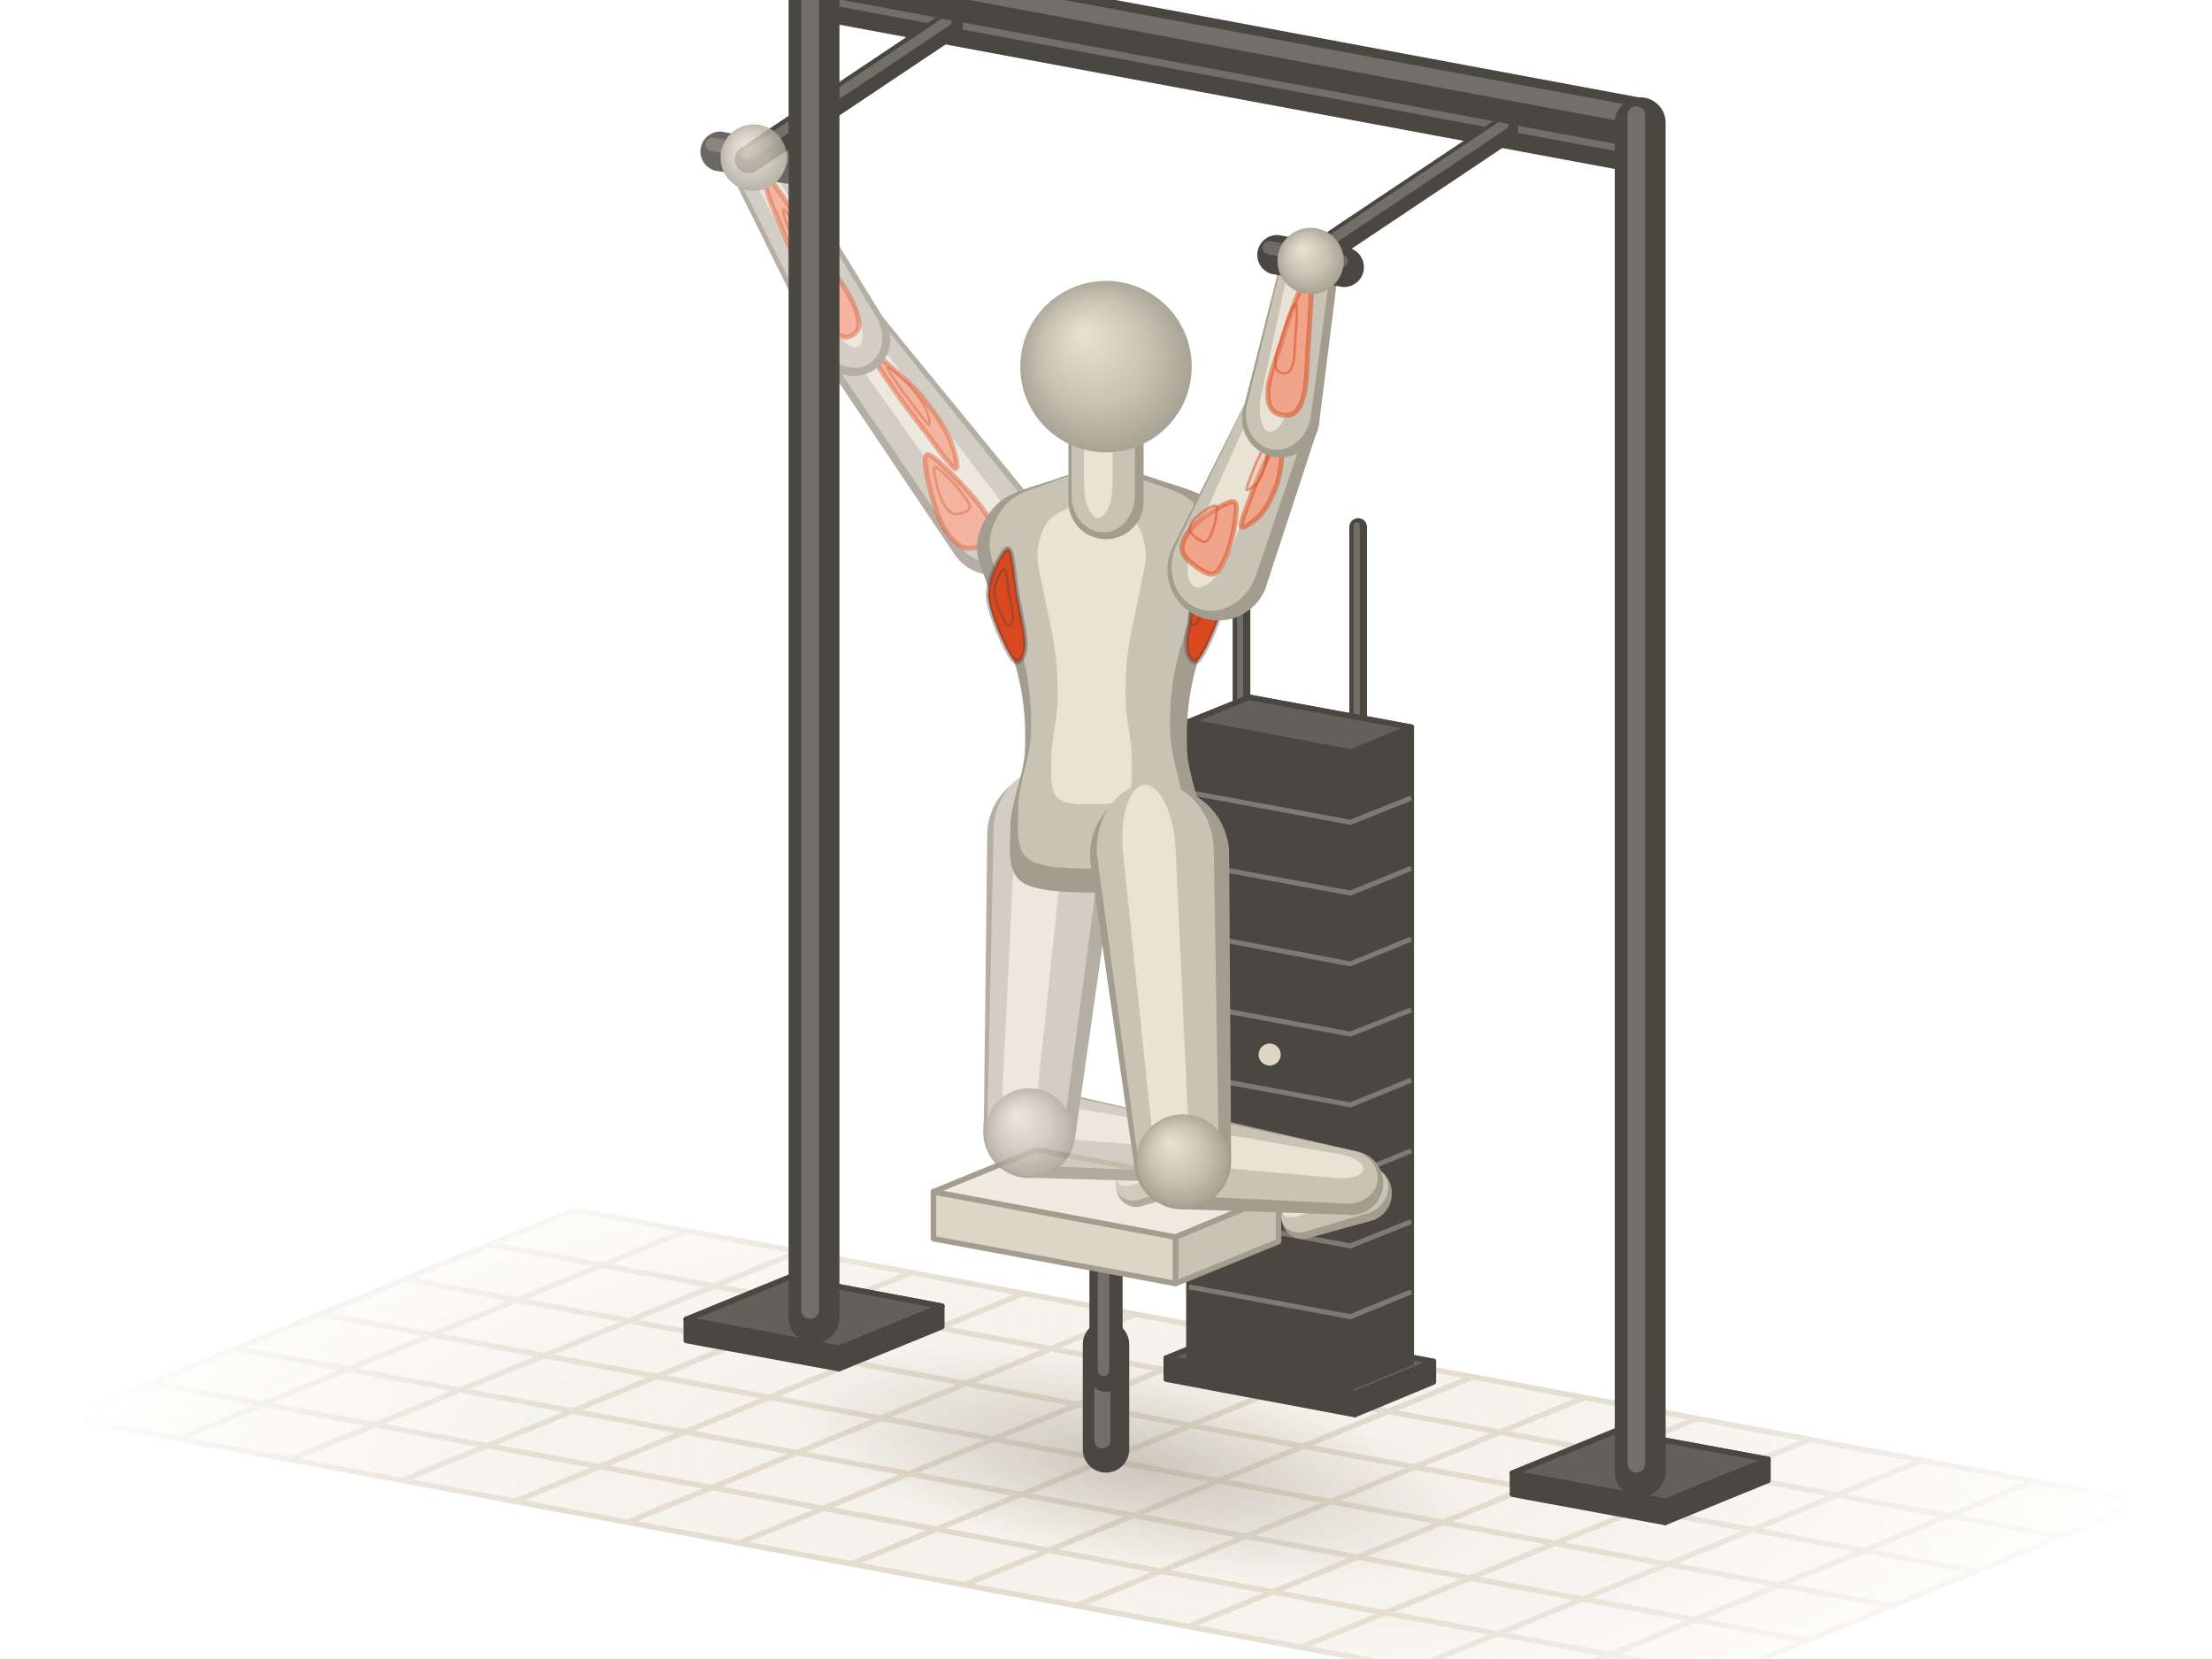
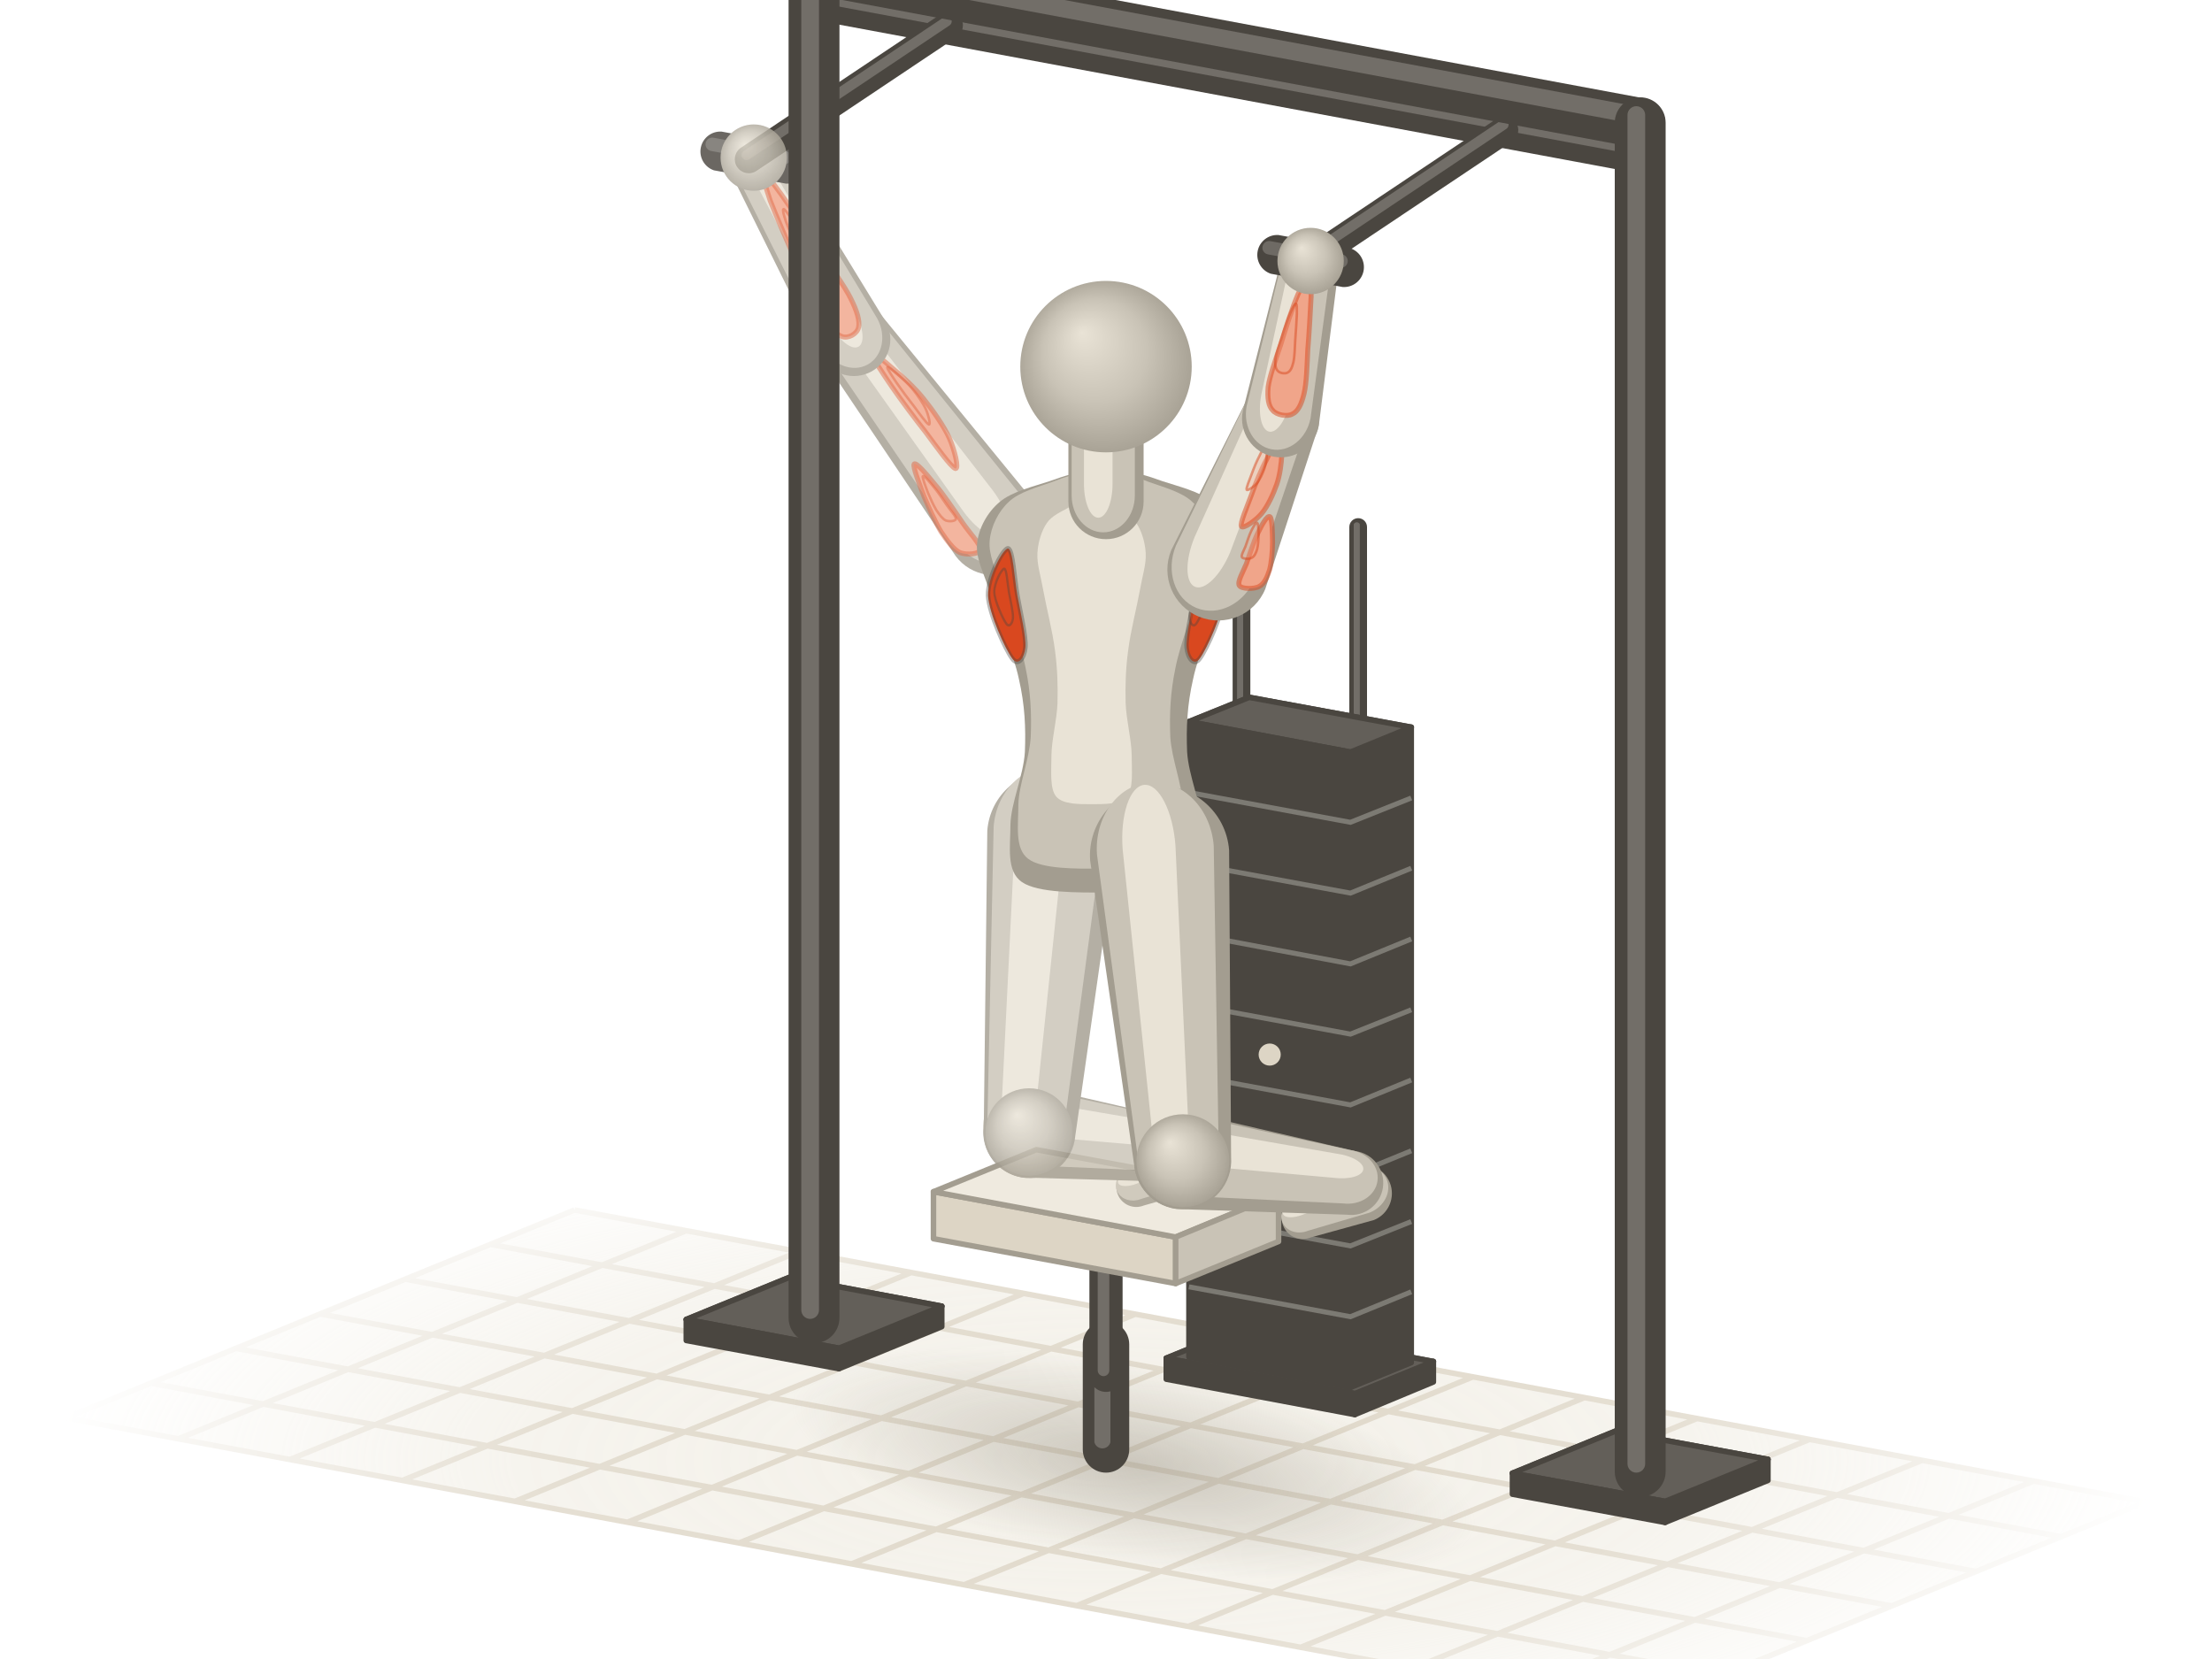
<svg xmlns="http://www.w3.org/2000/svg" viewBox="0 0 400 300">
  <defs>
    <radialGradient id="au-sph" cx=".5" cy=".5" r=".55" fx=".36" fy=".3">
      <stop offset="0" stop-color="#e9e3d6" />
      <stop offset=".55" stop-color="#c9c3b6" />
      <stop offset="1" stop-color="#a39d90" />
    </radialGradient>
    <path id="aus0" d="M-8.5 0C-8.5 5.6 -8.6 13.7 -6.6 16.9C-4.6 20.1 -0.2 19.2 3.8 19.2C7.7 19.1 12.6 16.6 16.9 16.3C21.3 16.1 25.4 16.3 30.1 17.5C34.8 18.6 41.1 21.7 45.2 23.1C49.3 24.5 51.8 26.2 54.6 25.9C57.4 25.6 60.3 23.8 62.1 21.4C64 19 65 14.3 65.9 11.3C66.9 8.3 67.5 5.8 67.8 3.4C68.1 0.9 68.1 -0.9 67.8 -3.4C67.5 -5.8 66.9 -8.3 65.9 -11.3C65 -14.3 64 -19 62.1 -21.4C60.3 -23.8 57.4 -25.6 54.6 -25.9C51.8 -26.2 49.3 -24.5 45.2 -23.1C41.1 -21.7 34.8 -18.6 30.1 -17.5C25.4 -16.3 21.3 -16.1 16.9 -16.3C12.6 -16.6 7.7 -19.1 3.8 -19.2C-0.2 -19.2 -4.6 -20.1 -6.6 -16.9C-8.6 -13.7 -8.5 -5.6 -8.5 0Z" />
    <path id="aus3" d="M0 8.6L42.4 6.6A6.6 6.6 0 0 0 42.4 -6.6L0 -8.6A8.6 8.6 0 0 0 0 8.6Z" />
    <path id="aus6" d="M0 6.6L37.6 4.9A4.9 4.9 0 0 0 37.6 -4.9L0 -6.6A6.6 6.6 0 0 0 0 6.6Z" />
    <path id="aus8" d="M0 11.8L53.8 8.3A8.3 8.3 0 0 0 53.8 -8.3L0 -11.8A11.8 11.8 0 0 0 0 11.8Z" />
    <path id="aus9" d="M0 8.3L28.3 5.5A5.5 5.5 0 0 0 28.3 -5.5L0 -8.3A8.3 8.3 0 0 0 0 8.3Z" />
    <path id="aus10" d="M0 4.9L11.8 3.6A3.6 3.6 0 0 0 11.8 -3.6L0 -4.9A4.9 4.9 0 0 0 0 4.9Z" />
    <path id="aus11" d="M0 9.2L29.5 7A7 7 0 0 0 29.5 -7L0 -9.2A9.2 9.2 0 0 0 0 9.2Z" />
    <path id="aus14" d="M0 7L29.1 5.2A5.2 5.2 0 0 0 29.1 -5.2L0 -7A7 7 0 0 0 0 7Z" />
    <path id="aus16" d="M0 12.6L55.3 8.8A8.8 8.8 0 0 0 55.3 -8.8L0 -12.6A12.6 12.6 0 0 0 0 12.6Z" />
    <path id="aus17" d="M0 8.8L30.7 5.8A5.8 5.8 0 0 0 30.7 -5.8L0 -8.8A8.8 8.8 0 0 0 0 8.8Z" />
    <path id="aus18" d="M0 5.2L11.8 3.8A3.8 3.8 0 0 0 11.8 -3.8L0 -5.2A5.2 5.2 0 0 0 0 5.2Z" />
    <path id="aus19" d="M0 6.8L11.3 6.8A6.8 6.8 0 0 0 11.3 -6.8L0 -6.8A6.8 6.8 0 0 0 0 6.8Z" />
    <radialGradient id="au-fade" gradientUnits="userSpaceOnUse" cx="200" cy="264" r="190" gradientTransform="translate(200 264) scale(1 .32) translate(-200 -264)">
      <stop offset="0" stop-color="#fff" />
      <stop offset=".55" stop-color="#fff" stop-opacity=".75" />
      <stop offset="1" stop-color="#fff" stop-opacity="0" />
    </radialGradient>
    <mask id="au-gm" maskUnits="userSpaceOnUse" x="0" y="0" width="400" height="300">
      <rect width="400" height="300" fill="url(#au-fade)" />
    </mask>
    <radialGradient id="au-shd">
      <stop offset="0" stop-color="#a39d90" stop-opacity=".5" />
      <stop offset=".55" stop-color="#a39d90" stop-opacity=".22" />
      <stop offset="1" stop-color="#a39d90" stop-opacity="0" />
    </radialGradient>
  </defs>
  <g mask="url(#au-gm)">
    <path d="M103.9 218.8L388.1 271.6L296.1 309.2L11.9 256.4Z" fill="#efeadf" fill-opacity=".7" />
    <path d="M103.9 218.8L11.9 256.4M124.2 222.5L32.2 260.2M144.5 226.3L52.5 263.9M164.8 230.1L72.8 267.7M185.1 233.9L93.1 271.5M205.4 237.6L113.4 275.3M225.7 241.4L133.7 279M246 245.2L154 282.8M266.3 249L174.3 286.6M286.6 252.7L194.6 290.4M306.9 256.5L214.9 294.1M327.2 260.3L235.2 297.9M347.5 264.1L255.5 301.7M367.8 267.8L275.8 305.5M388.1 271.6L296.1 309.2M103.9 218.8L388.1 271.6M88.6 225L372.8 277.9M73.2 231.3L357.5 284.2M57.9 237.6L342.1 290.4M42.5 243.8L326.8 296.7M27.2 250.1L311.4 303M11.9 256.4L296.1 309.2" fill="none" stroke="#ddd5c5" stroke-width="1" />
  </g>
  <g transform="rotate(10.5)">
    <ellipse fill="url(#au-shd)" cx="249.8" cy="223" rx="62.8" ry="17.9" />
  </g>
  <path d="M146.6 3.5L296 31.3A3.5 3.5 0 0 0 297.3 24.4L147.8 -3.3A3.5 3.5 0 0 0 146.6 3.5Z" fill="#4a4640" />
  <path d="M146.4 0.2L295.8 28A1.2 1.2 0 0 0 296.3 25.6L146.9 -2.2A1.2 1.2 0 0 0 146.4 0.2Z" fill="#fffdf8" fill-opacity=".22" />
  <path d="M170.2 2.5L134 26.7A2.5 2.5 0 0 0 136.8 30.9L173 6.7A2.5 2.5 0 0 0 170.2 2.5Z" fill="#4a4640" />
  <path d="M170.7 3.1L134.5 27.3A0.9 0.9 0 0 0 135.5 28.8L171.7 4.6A0.9 0.9 0 0 0 170.7 3.1Z" fill="#fffdf8" fill-opacity=".22" />
  <path d="M270.9 21.3L234.7 45.5A2.5 2.5 0 0 0 237.5 49.6L273.7 25.4A2.5 2.5 0 0 0 270.9 21.3Z" fill="#4a4640" />
  <path d="M271.4 21.8L235.2 46A0.9 0.9 0 0 0 236.2 47.5L272.4 23.3A0.9 0.9 0 0 0 271.4 21.8Z" fill="#fffdf8" fill-opacity=".22" />
  <path d="M222.9 91.4L222.9 247.7A1.6 1.6 0 0 0 226.1 247.7L226.1 91.4A1.6 1.6 0 0 0 222.9 91.4Z" fill="#4a4640" />
  <path d="M223.7 90.9L223.7 247.2A0.6 0.6 0 0 0 224.8 247.2L224.8 90.9A0.6 0.6 0 0 0 223.7 90.9Z" fill="#fffdf8" fill-opacity=".22" />
  <path d="M244 95.3L244 251.6A1.6 1.6 0 0 0 247.2 251.6L247.2 95.3A1.6 1.6 0 0 0 244 95.3Z" fill="#4a4640" />
  <path d="M244.8 94.8L244.8 251.1A0.6 0.6 0 0 0 245.9 251.1L245.9 94.8A0.6 0.6 0 0 0 244.8 94.8Z" fill="#fffdf8" fill-opacity=".22" />
  <g fill="#4a4640" stroke="#4a4640" stroke-width="1" stroke-linejoin="round">
    <path d="M259.2 246.2L259.2 249.9L245 255.8L245 252Z" />
    <path d="M225.1 239.8L210.9 245.6L245 252L259.2 246.2Z" />
    <path d="M225.1 239.8L210.9 245.6L245 252L259.2 246.2Z" fill="#fffdf8" fill-opacity=".14" />
    <path d="M210.9 245.6L245 252L245 255.8L210.9 249.4Z" />
  </g>
  <g fill="#4a4640" stroke="#4a4640" stroke-width="1" stroke-linejoin="round">
    <path d="M255.2 131.5L255.2 246.4L244.2 250.9L244.2 136Z" />
    <path d="M225.9 126.1L215 130.5L244.2 136L255.2 131.5Z" />
    <path d="M225.9 126.1L215 130.5L244.2 136L255.2 131.5Z" fill="#fffdf8" fill-opacity=".14" />
    <path d="M215 130.5L244.2 136L244.2 250.9L215 245.4Z" />
  </g>
  <path d="M215 143.3L244.2 148.7L255.2 144.3M215 156.1L244.2 161.5L255.2 157M215 168.8L244.2 174.3L255.2 169.8M215 181.6L244.2 187L255.2 182.6M215 194.4L244.2 199.8L255.2 195.3M215 207.1L244.2 212.6L255.2 208.1M215 219.9L244.2 225.3L255.2 220.9M215 232.7L244.2 238.1L255.2 233.6" fill="none" stroke="#fffdf8" stroke-opacity=".28" stroke-width=".9" />
  <circle cx="229.6" cy="190.7" r="2" fill="#ddd5c5" />
  <path d="M195.8 243.1L195.8 262.1A4.2 4.2 0 0 0 204.2 262.1L204.2 243.1A4.2 4.2 0 0 0 195.8 243.1Z" fill="#4a4640" />
  <path d="M197.9 241.8L197.9 260.8A1.5 1.5 0 0 0 200.8 260.8L200.8 241.8A1.5 1.5 0 0 0 197.9 241.8Z" fill="#fffdf8" fill-opacity=".22" />
  <g transform="translate(0 0)">
    <path d="M197 224.2L197 248.7A3 3 0 0 0 203 248.7L203 224.2A3 3 0 0 0 197 224.2Z" fill="#4a4640" />
    <path d="M198.5 223.3L198.5 247.8A1 1 0 0 0 200.6 247.8L200.6 223.3A1 1 0 0 0 198.5 223.3Z" fill="#fffdf8" fill-opacity=".22" />
    <g stroke="#a39d90" stroke-width="1" stroke-linejoin="round">
      <path d="M168.8 215.5L168.8 224L212.6 232.1L212.6 223.7Z" fill="#ddd5c5" />
      <path d="M187.4 207.9L231.2 216L212.6 223.7L168.8 215.5Z" fill="#efeadf" />
      <path d="M231.2 216L212.6 223.7L212.6 232.1L231.2 224.5Z" fill="#c9c3b6" />
    </g>
  </g>
  <path d="M146.4 -1.1L295.8 26.7A4.5 4.5 0 0 0 297.4 17.8L148 -10A4.5 4.5 0 0 0 146.4 -1.1Z" fill="#4a4640" />
  <path d="M146.2 -5.4L295.6 22.4A1.6 1.6 0 0 0 296.2 19.3L146.8 -8.5A1.6 1.6 0 0 0 146.2 -5.4Z" fill="#fffdf8" fill-opacity=".22" />
  <g opacity=".82">
    <g transform="translate(216.4 210.2) rotate(157.8)">
      <use href="#aus10" fill="#a39d90" />
      <use href="#aus10" fill="#c9c3b6" transform="matrix(0.98 0 0 0.84 0.2 0.7)" />
      <use href="#aus10" fill="#e9e3d6" transform="matrix(0.9 0 0 0.38 0.7 1.9)" />
    </g>
    <g transform="translate(186.1 204.7) rotate(7.3)">
      <use href="#aus9" fill="#a39d90" />
      <use href="#aus9" fill="#c9c3b6" transform="matrix(0.98 0 0 0.84 -0.3 -0.9)" />
      <use href="#aus9" fill="#e9e3d6" transform="matrix(0.9 0 0 0.38 -0.3 -2.5)" />
    </g>
    <g transform="translate(179.7 95.4) rotate(-126.6)">
      <use href="#aus3" fill="#a39d90" />
      <use href="#aus3" fill="#c9c3b6" transform="matrix(0.98 0 0 0.84 1.6 0.2)" />
      <use href="#aus3" fill="#e9e3d6" transform="matrix(0.9 0 0 0.38 5.4 0.6)" />
      <path id="aum4" d="M12.7 0.8C12.2 1.3 15.5 2.7 17.8 3.2C20.1 3.7 23.6 3.8 26.3 3.7C29 3.6 31.9 3 33.9 2.5C35.9 2.1 38.6 1.4 38.2 1C37.7 0.7 34.2 0.5 31.4 0.4C28.5 0.3 24.3 0.3 21.2 0.4C18.1 0.4 13.3 0.3 12.7 0.8Z" fill="#f0a58a" stroke="#d9481f" stroke-opacity=".5" stroke-width=".9" stroke-linejoin="round" />
      <use href="#aum4" fill="#fffdf8" fill-opacity=".3" stroke="none" transform="matrix(0.5 0 0 0.5 15.6 1.3)" />
-       <path id="aum5" d="M-1.7 -0.7C-2.4 -1.8 -1.1 -5.2 0 -6.2C1.1 -7.3 3.1 -7.4 5.1 -7.3C7.1 -7.1 9.8 -6.2 11.9 -5.3C14 -4.5 17.7 -2.8 17.8 -2C17.9 -1.2 15 -0.8 12.7 -0.4C10.5 0 6.6 0.4 4.2 0.4C1.8 0.3 -1 0.4 -1.7 -0.7Z" fill="#f0a58a" stroke="#d9481f" stroke-opacity=".5" stroke-width=".9" stroke-linejoin="round" />
-       <use href="#aum5" fill="#fffdf8" fill-opacity=".3" stroke="none" transform="matrix(0.5 0 0 0.5 6.2 -1.1)" />
+       <path id="aum5" d="M-1.7 -4.3C-2.4 -4.9 -1.1 -6.9 0 -7.6C1.1 -8.2 3.1 -8.2 5.1 -8.1C7.1 -7.9 9.8 -7.3 11.9 -6.8C14 -6.2 17.7 -5.2 17.8 -4.7C17.9 -4.2 15 -4 12.7 -3.9C10.5 -3.7 6.6 -3.9 4.2 -4C1.8 -4.1 -1 -3.7 -1.7 -4.3Z" fill="#f0a58a" stroke="#d9481f" stroke-opacity=".5" stroke-width=".9" stroke-linejoin="round" />
+       <use href="#aum5" fill="#fffdf8" fill-opacity=".3" stroke="none" transform="matrix(0.5 0 0 0.5 6.2 -2.4)" />
    </g>
    <g transform="translate(154.4 61.4)">
      <circle r="6.4" fill="url(#au-sph)" />
    </g>
    <g transform="translate(154.4 61.4) rotate(-118.9)">
      <use href="#aus6" fill="#a39d90" />
      <use href="#aus6" fill="#c9c3b6" transform="matrix(0.98 0 0 0.84 1.3 0)" />
      <use href="#aus6" fill="#e9e3d6" transform="matrix(0.9 0 0 0.38 4.4 0.1)" />
      <path id="aum7" d="M1.5 1.8C2.4 2.6 4.2 3 6.8 3.1C9.3 3.2 13.2 2.7 16.9 2.4C20.7 2.1 26.5 1.5 29.3 1.2C32.2 0.8 33.8 0.7 33.8 0.3C33.8 -0.1 32.2 -0.6 29.3 -1.1C26.5 -1.5 20.7 -2 16.9 -2.4C13.2 -2.7 9.3 -3.2 6.8 -3.1C4.2 -2.9 2.4 -2.4 1.5 -1.6C0.6 -0.8 0.6 1 1.5 1.8Z" fill="#f0a58a" stroke="#d9481f" stroke-opacity=".5" stroke-width=".9" stroke-linejoin="round" />
      <use href="#aum7" fill="#fffdf8" fill-opacity=".3" stroke="none" transform="matrix(0.5 0 0 0.5 9.9 0.1)" />
    </g>
    <g transform="translate(190.3 151.1) rotate(94.4)">
      <use href="#aus8" fill="#a39d90" />
      <use href="#aus8" fill="#c9c3b6" transform="matrix(0.98 0 0 0.84 -0.8 0.8)" />
      <use href="#aus8" fill="#e9e3d6" transform="matrix(0.9 0 0 0.38 -1.1 2.3)" />
    </g>
    <g transform="translate(186.1 204.7)">
      <circle r="7.9" fill="url(#au-sph)" />
    </g>
    <g transform="translate(136.3 28.5)">
      <path d="M-7.2 2.3L5.8 4.7A3.6 3.6 0 0 0 7.2 -2.3L-5.8 -4.7A3.6 3.6 0 0 0 -7.2 2.3Z" fill="#4a4640" />
      <path d="M-7.7 -1.2L5.3 1.2A1.2 1.2 0 0 0 5.7 -1.2L-7.3 -3.6A1.2 1.2 0 0 0 -7.7 -1.2Z" fill="#fffdf8" fill-opacity=".2" />
      <circle r="6" fill="url(#au-sph)" />
    </g>
  </g>
  <g fill="#4a4640" stroke="#4a4640" stroke-width="1" stroke-linejoin="round">
    <path d="M170.3 236.2L170.3 239.9L151.7 247.5L151.7 243.8Z" />
    <path d="M142.7 231L124.1 238.6L151.7 243.8L170.3 236.2Z" />
    <path d="M142.7 231L124.1 238.6L151.7 243.8L170.3 236.2Z" fill="#fffdf8" fill-opacity=".14" />
    <path d="M124.1 238.6L151.7 243.8L151.7 247.5L124.1 242.4Z" />
  </g>
  <path d="M142.6 -5.6L142.6 238.3A4.6 4.6 0 0 0 151.8 238.3L151.8 -5.6A4.6 4.6 0 0 0 142.6 -5.6Z" fill="#4a4640" />
  <path d="M144.9 -7L144.9 236.9A1.6 1.6 0 0 0 148.1 236.9L148.1 -7A1.6 1.6 0 0 0 144.9 -7Z" fill="#fffdf8" fill-opacity=".22" />
  <g transform="translate(246.5 215.8) rotate(157.8)">
    <use href="#aus18" fill="#a39d90" />
    <use href="#aus18" fill="#c9c3b6" transform="matrix(0.98 0 0 0.84 0.2 0.7)" />
    <use href="#aus18" fill="#e9e3d6" transform="matrix(0.9 0 0 0.38 0.8 2)" />
  </g>
  <g transform="translate(213.9 209.9) rotate(7.5)">
    <use href="#aus17" fill="#a39d90" />
    <use href="#aus17" fill="#c9c3b6" transform="matrix(0.98 0 0 0.84 -0.4 -1)" />
    <use href="#aus17" fill="#e9e3d6" transform="matrix(0.9 0 0 0.38 -0.3 -2.7)" />
  </g>
  <g transform="translate(200 152.9) rotate(-90) scale(1 0.9)">
    <use href="#aus0" fill="#a39d90" />
    <use href="#aus0" fill="#c9c3b6" transform="matrix(0.94 0 0 0.86 3.8 -1.1)" />
    <use href="#aus0" fill="#e9e3d6" transform="matrix(0.72 0 0 0.42 13.6 -2.9)" />
    <path id="aum1" d="M53.7 19.7C53.7 20.7 48.5 23.8 45.2 23.7C41.9 23.5 35.5 20.2 33.9 18.9C32.3 17.7 33.9 16.4 35.8 16.2C37.7 16 42.2 17.2 45.2 17.8C48.2 18.4 53.7 18.7 53.7 19.7Z" fill="#d9481f" stroke="#4a4640" stroke-opacity=".38" stroke-width=".9" stroke-linejoin="round" />
    <use href="#aum1" fill="#fffdf8" fill-opacity=".3" stroke="none" transform="matrix(0.5 0 0 0.5 23.2 8.7)" />
    <path id="aum2" d="M53.7 -19.7C53.7 -20.7 48.5 -23.8 45.2 -23.7C41.9 -23.5 35.5 -20.2 33.9 -18.9C32.3 -17.7 33.9 -16.4 35.8 -16.2C37.7 -16 42.2 -17.2 45.2 -17.8C48.2 -18.4 53.7 -18.7 53.7 -19.7Z" fill="#d9481f" stroke="#4a4640" stroke-opacity=".38" stroke-width=".9" stroke-linejoin="round" />
    <use href="#aum2" fill="#fffdf8" fill-opacity=".3" stroke="none" transform="matrix(0.5 0 0 0.5 23.2 -10.6)" />
  </g>
  <g transform="translate(200 90.7) rotate(-90)">
    <use href="#aus19" fill="#a39d90" />
    <use href="#aus19" fill="#c9c3b6" transform="matrix(0.98 0 0 0.84 1.1 -0.5)" />
    <use href="#aus19" fill="#e9e3d6" transform="matrix(0.9 0 0 0.38 3.2 -1.4)" />
  </g>
  <g transform="translate(200 66.3)">
    <circle r="15.5" fill="url(#au-sph)" />
  </g>
  <g transform="translate(209.7 154.7) rotate(85.7)">
    <use href="#aus16" fill="#a39d90" />
    <use href="#aus16" fill="#c9c3b6" transform="matrix(0.98 0 0 0.84 -1 0.7)" />
    <use href="#aus16" fill="#e9e3d6" transform="matrix(0.9 0 0 0.38 -1.6 1.8)" />
  </g>
  <g transform="translate(213.9 209.9)">
    <circle r="8.4" fill="url(#au-sph)" />
  </g>
  <g fill="#4a4640" stroke="#4a4640" stroke-width="1" stroke-linejoin="round">
    <path d="M319.7 263.9L319.7 267.7L301.1 275.3L301.1 271.5Z" />
    <path d="M292.1 258.8L273.5 266.4L301.1 271.5L319.7 263.9Z" />
    <path d="M292.1 258.8L273.5 266.4L301.1 271.5L319.7 263.9Z" fill="#fffdf8" fill-opacity=".14" />
    <path d="M273.5 266.4L301.1 271.5L301.1 275.3L273.5 270.2Z" />
  </g>
  <path d="M292 22.2L292 266.1A4.6 4.6 0 0 0 301.2 266.1L301.2 22.2A4.6 4.6 0 0 0 292 22.2Z" fill="#4a4640" />
  <path d="M294.3 20.8L294.3 264.7A1.6 1.6 0 0 0 297.5 264.7L297.5 20.8A1.6 1.6 0 0 0 294.3 20.8Z" fill="#fffdf8" fill-opacity=".22" />
  <g transform="translate(220.3 103) rotate(-67.6)">
    <use href="#aus11" fill="#a39d90" />
    <use href="#aus11" fill="#c9c3b6" transform="matrix(0.98 0 0 0.84 1.1 -1)" />
    <use href="#aus11" fill="#e9e3d6" transform="matrix(0.9 0 0 0.38 3.8 -2.7)" />
    <path id="aum12" d="M8.8 0.9C8.5 1.4 10.8 2.9 12.4 3.4C14 3.9 16.4 4 18.3 3.9C20.1 3.8 22.2 3.2 23.6 2.7C25 2.2 26.8 1.5 26.5 1.1C26.2 0.7 23.8 0.6 21.8 0.5C19.9 0.3 16.9 0.3 14.7 0.4C12.6 0.5 9.2 0.4 8.8 0.9Z" fill="#f0a58a" stroke="#d9481f" stroke-opacity=".5" stroke-width=".9" stroke-linejoin="round" />
    <use href="#aum12" fill="#fffdf8" fill-opacity=".3" stroke="none" transform="matrix(0.5 0 0 0.5 10.9 -1.2)" />
-     <path id="aum13" d="M-1.2 -0.8C-1.7 -2 -0.8 -5.5 0 -6.6C0.8 -7.8 2.2 -7.9 3.5 -7.7C4.9 -7.6 6.8 -6.6 8.3 -5.7C9.7 -4.8 12.3 -3 12.4 -2.1C12.5 -1.2 10.4 -0.9 8.8 -0.4C7.3 0 4.6 0.4 2.9 0.4C1.3 0.3 -0.7 0.4 -1.2 -0.8Z" fill="#f0a58a" stroke="#d9481f" stroke-opacity=".5" stroke-width=".9" stroke-linejoin="round" />
-     <use href="#aum13" fill="#fffdf8" fill-opacity=".3" stroke="none" transform="matrix(0.5 0 0 0.5 4.3 -3.8)" />
+     <path id="aum13" d="M-1.2 4.6C-1.7 5.2 -0.8 7.4 0 8C0.8 8.7 2.2 8.7 3.5 8.6C4.9 8.4 6.8 7.8 8.3 7.2C9.7 6.6 12.3 5.5 12.4 5C12.5 4.4 10.4 4.2 8.8 4.1C7.3 4 4.6 4.2 2.9 4.3C1.3 4.3 -0.7 4 -1.2 4.6Z" fill="#f0a58a" stroke="#d9481f" stroke-opacity=".5" stroke-width=".9" stroke-linejoin="round" />
+     <use href="#aum13" fill="#fffdf8" fill-opacity=".3" stroke="none" transform="matrix(0.5 0 0 0.5 4.3 0.8)" />
  </g>
  <g transform="translate(231.6 75.7)">
    <circle r="6.8" fill="url(#au-sph)" />
  </g>
  <g transform="translate(231.6 75.7) rotate(-79.3)">
    <use href="#aus14" fill="#a39d90" />
    <use href="#aus14" fill="#c9c3b6" transform="matrix(0.98 0 0 0.84 1.1 -0.6)" />
    <use href="#aus14" fill="#e9e3d6" transform="matrix(0.9 0 0 0.38 3.6 -1.6)" />
    <path id="aum15" d="M1.2 1.9C1.8 2.8 3.2 3.2 5.2 3.3C7.2 3.4 10.2 2.9 13.1 2.5C16 2.2 20.5 1.6 22.7 1.3C24.8 0.9 26.2 0.7 26.2 0.3C26.2 -0.1 24.8 -0.6 22.7 -1.1C20.5 -1.6 16 -2.2 13.1 -2.5C10.2 -2.9 7.2 -3.4 5.2 -3.3C3.2 -3.1 1.8 -2.6 1.2 -1.7C0.5 -0.9 0.5 1.1 1.2 1.9Z" fill="#f0a58a" stroke="#d9481f" stroke-opacity=".5" stroke-width=".9" stroke-linejoin="round" />
    <use href="#aum15" fill="#fffdf8" fill-opacity=".3" stroke="none" transform="matrix(0.5 0 0 0.5 7.8 -1.3)" />
  </g>
  <g transform="translate(237 47.2)">
    <path d="M-7.2 2.3L5.8 4.7A3.6 3.6 0 0 0 7.2 -2.3L-5.8 -4.7A3.6 3.6 0 0 0 -7.2 2.3Z" fill="#4a4640" />
    <path d="M-7.7 -1.2L5.3 1.2A1.2 1.2 0 0 0 5.7 -1.2L-7.3 -3.6A1.2 1.2 0 0 0 -7.7 -1.2Z" fill="#fffdf8" fill-opacity=".2" />
    <circle r="6" fill="url(#au-sph)" />
  </g>
</svg>
